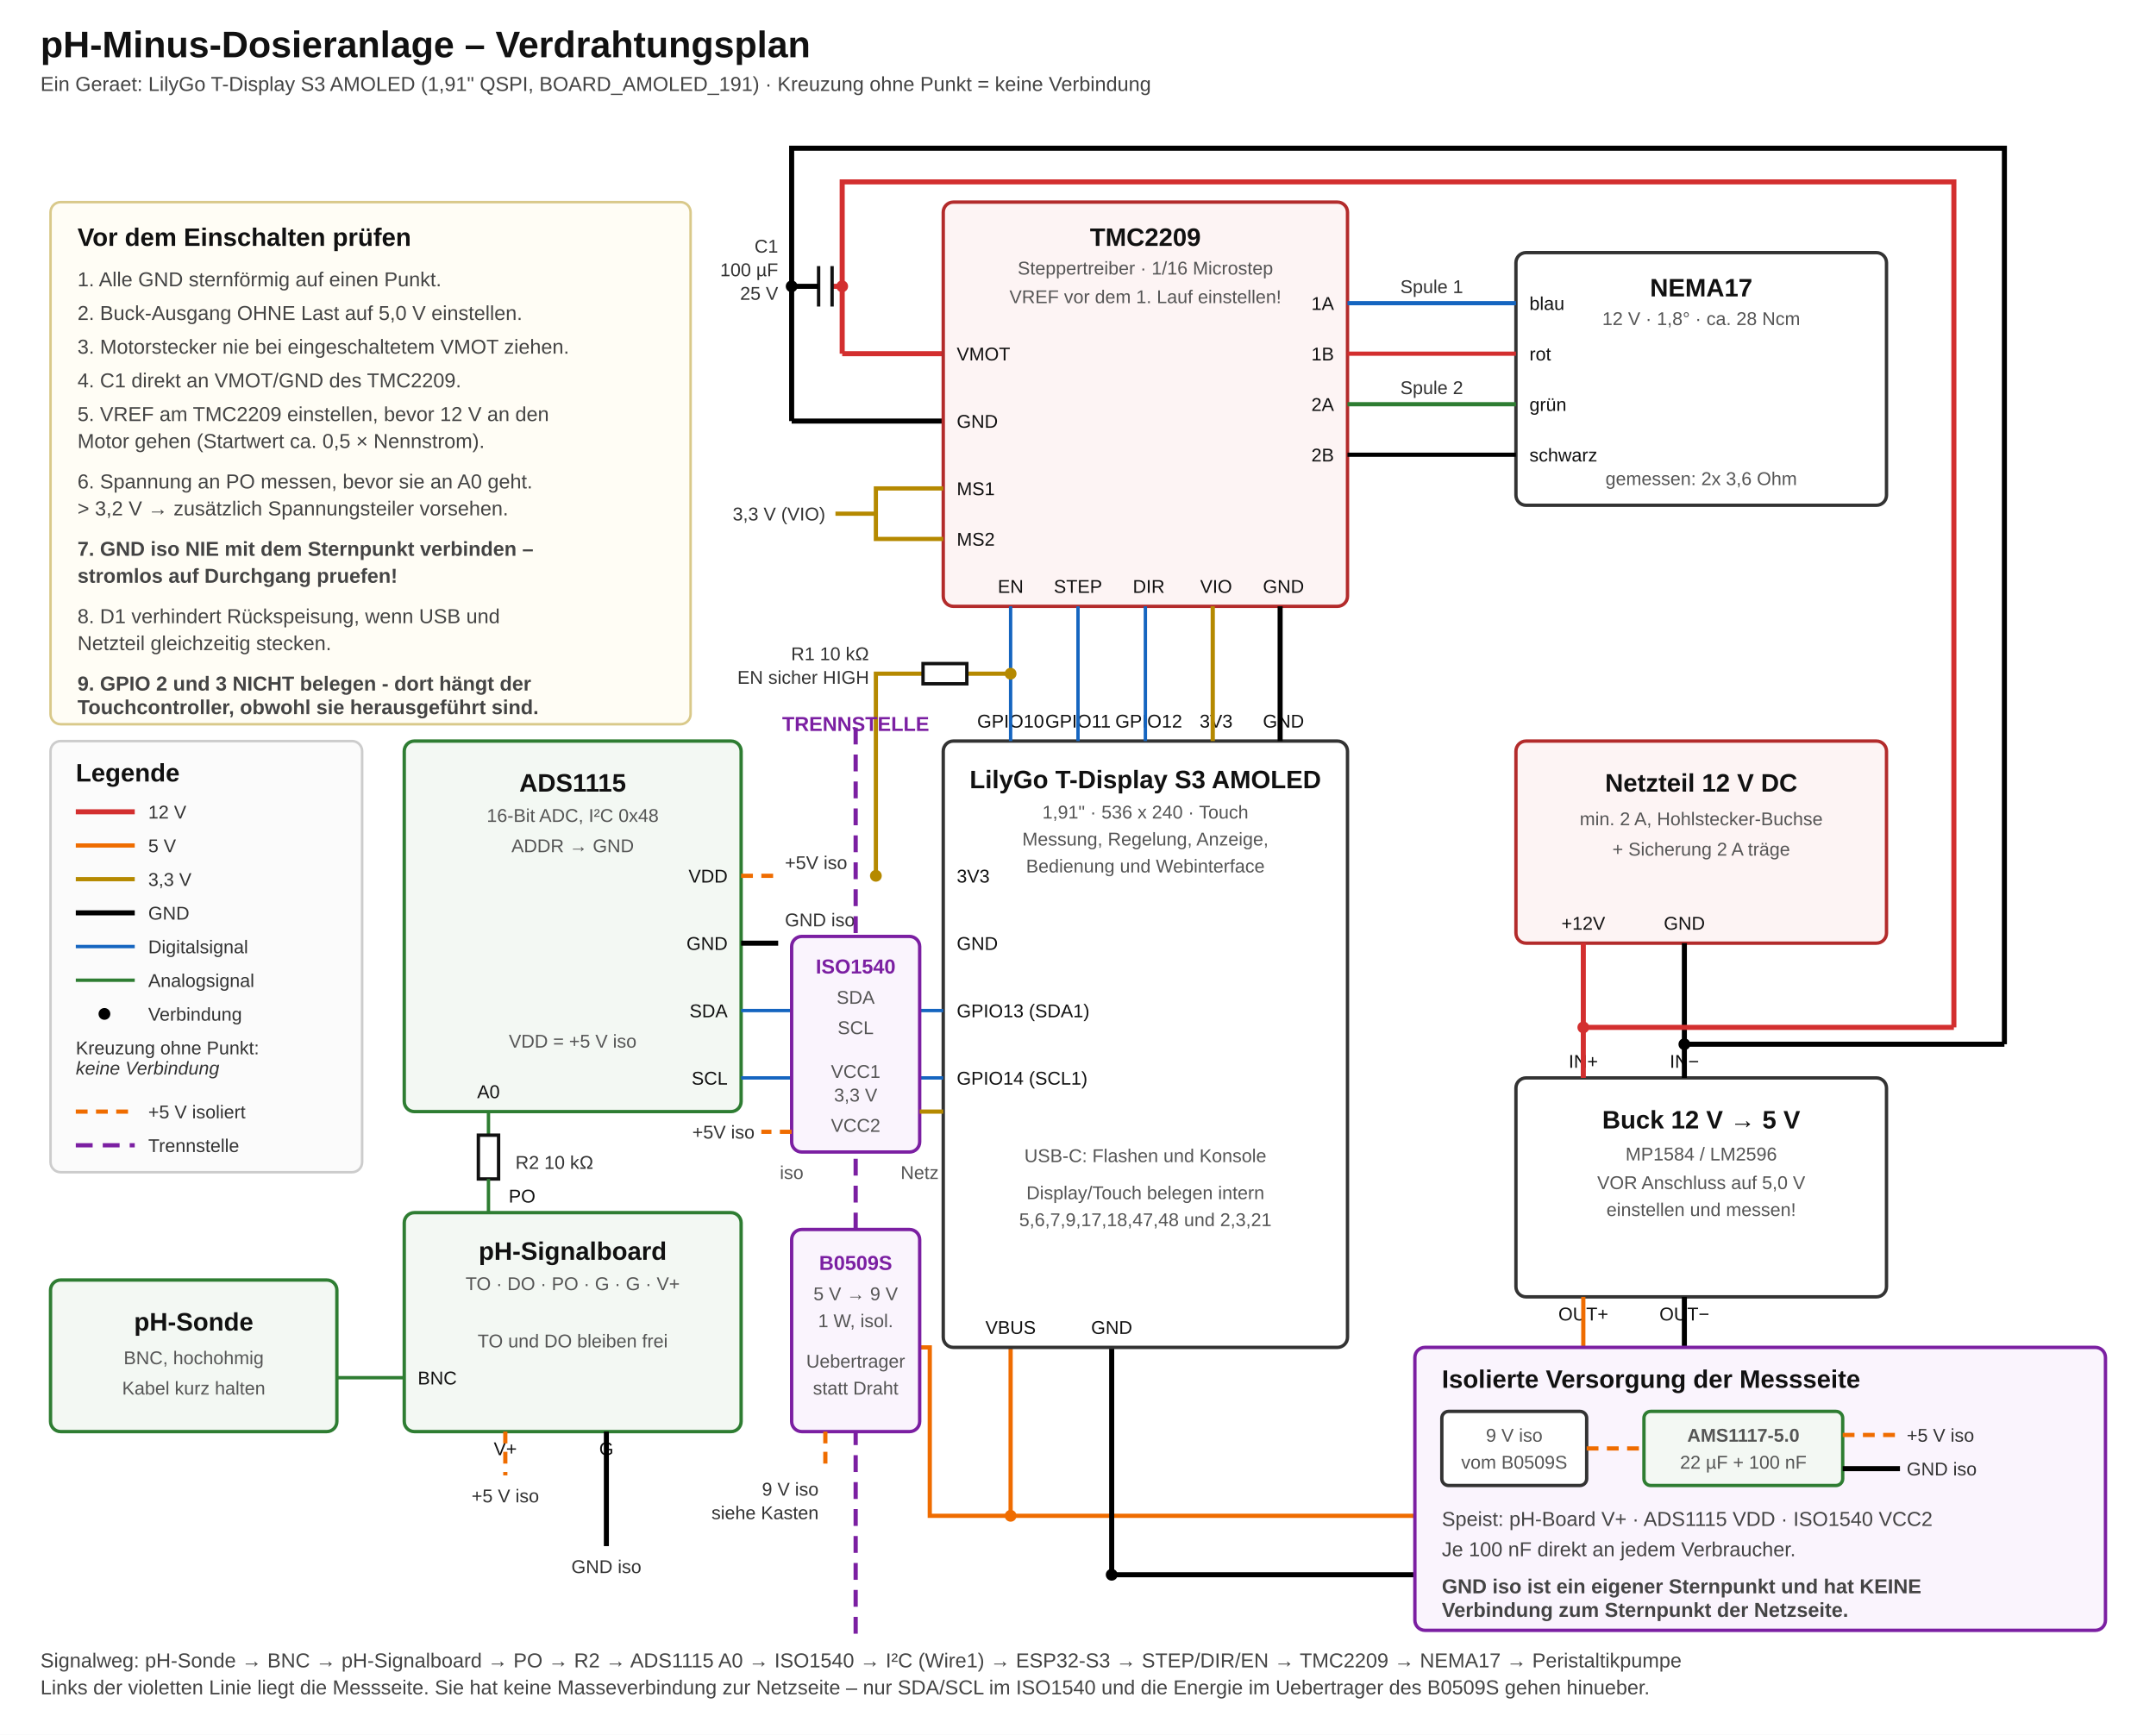
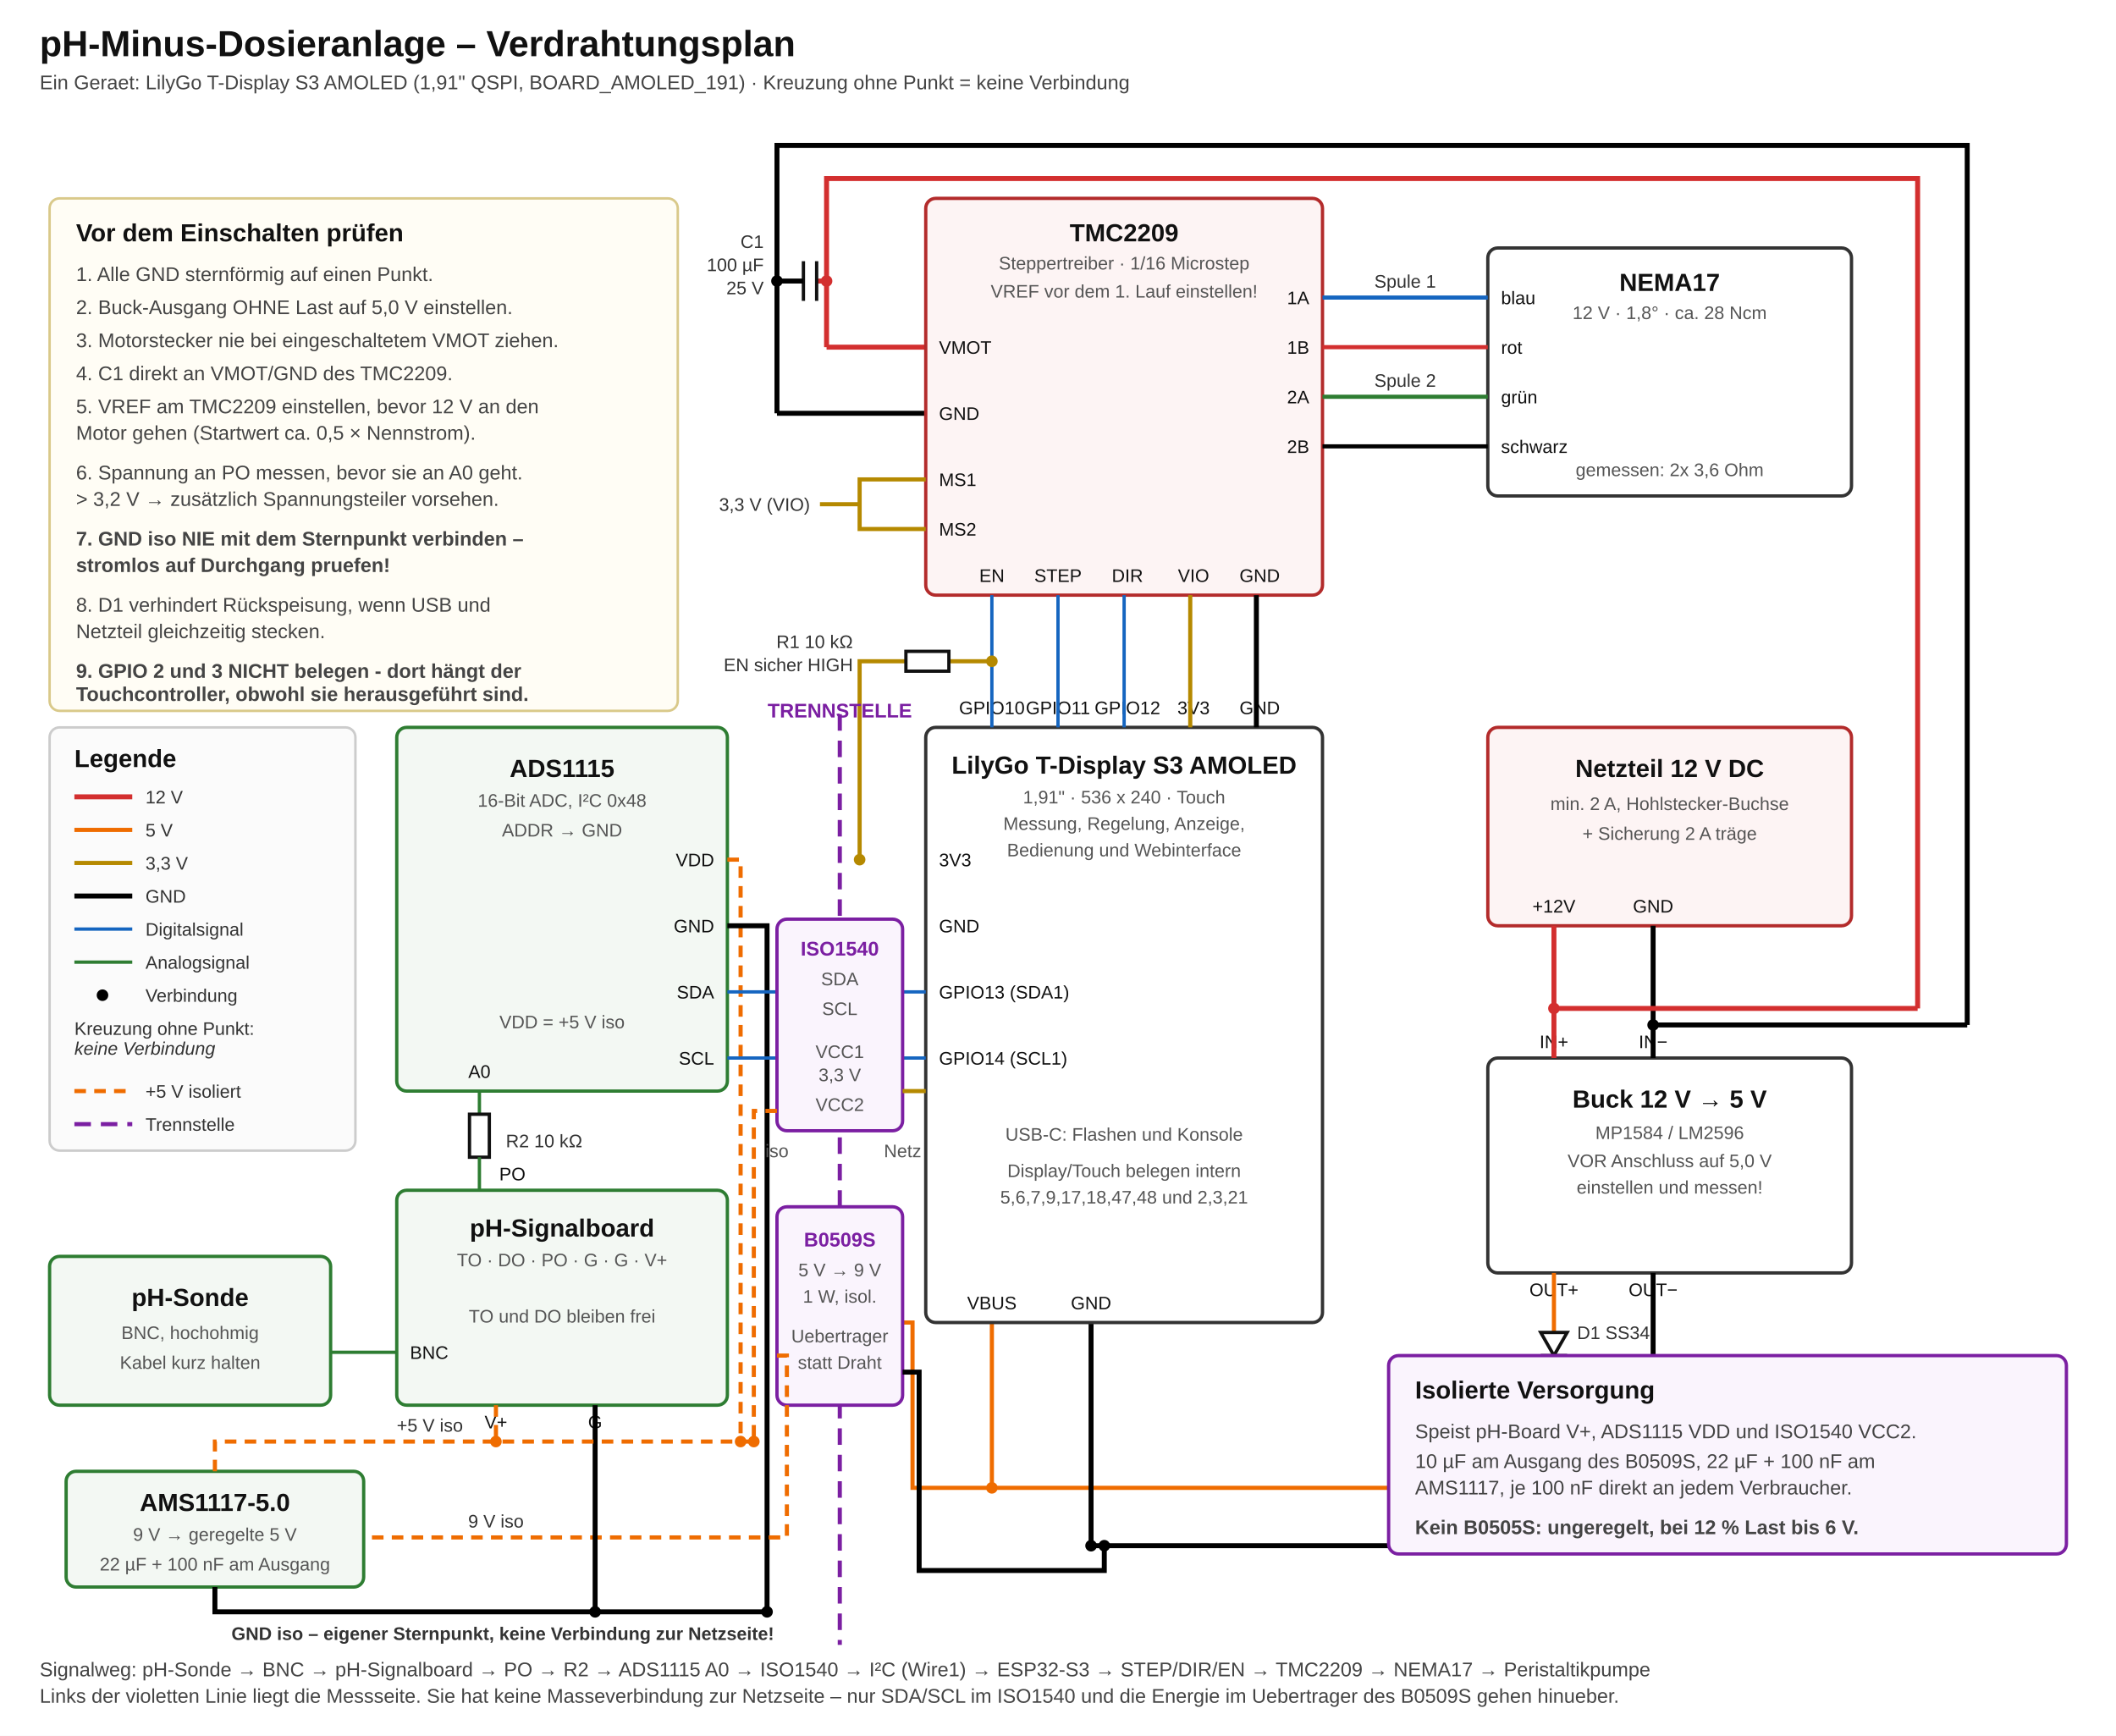
- <svg xmlns="http://www.w3.org/2000/svg" viewBox="0 0 1280 1030" width="1280" height="1030" font-family="Segoe UI, Arial, sans-serif">
+ <svg xmlns="http://www.w3.org/2000/svg" viewBox="0 0 1280 1050" width="1280" height="1050" font-family="Segoe UI, Arial, sans-serif">
  <style>
  .bx   { fill:#ffffff; stroke:#333333; stroke-width:2; }
  .bxa  { fill:#f3f8f3; stroke:#2e7d32; stroke-width:2; }
  .bxp  { fill:#fdf4f4; stroke:#b32b2b; stroke-width:2; }
  .bxo  { fill:#fafafa; stroke:#999999; stroke-width:2; stroke-dasharray:6 4; }
  .t    { font-size:15px; font-weight:600; fill:#111; }
  .s    { font-size:11px; fill:#555; }
  .p    { font-size:11px; fill:#111; }
  .lbl  { font-size:11px; fill:#333; }
  .note { font-size:12px; fill:#444; }
  .w12  { stroke:#d32f2f; stroke-width:3; fill:none; }
  .w5   { stroke:#ef6c00; stroke-width:2.5; fill:none; }
  .w33  { stroke:#b58900; stroke-width:2.5; fill:none; }
  .wg   { stroke:#000000; stroke-width:3; fill:none; }
  .wsig { stroke:#1565c0; stroke-width:2; fill:none; }
  .wana { stroke:#2e7d32; stroke-width:2; fill:none; }
  .mr   { stroke:#d32f2f; stroke-width:2.5; fill:none; }
  .mg   { stroke:#2e7d32; stroke-width:2.5; fill:none; }
  .mb   { stroke:#1565c0; stroke-width:2.5; fill:none; }
  .mk   { stroke:#000000; stroke-width:2.5; fill:none; }
  .comp { stroke:#111; stroke-width:2; fill:#fff; }
  .wrf  { stroke:#7b4fc9; stroke-width:2.5; fill:none; stroke-dasharray:9 6; }
  .w5o  { stroke:#ef6c00; stroke-width:2.5; fill:none; stroke-dasharray:7 5; }
  .iso  { stroke:#7b1fa2; stroke-width:2.5; fill:none; stroke-dasharray:10 6; }
  .bxi  { fill:#faf4fd; stroke:#7b1fa2; stroke-width:2; }
  .isot { font-size:12px; font-weight:700; fill:#7b1fa2; }
</style>
-   <rect x="0" y="0" width="1280" height="1030" fill="#ffffff" />
+   <rect x="0" y="0" width="1280" height="1050" fill="#ffffff" />
  <text x="24" y="34" font-size="22" font-weight="700" fill="#111">pH-Minus-Dosieranlage – Verdrahtungsplan</text>
  <text x="24" y="54" class="note">Ein Geraet: LilyGo T-Display S3 AMOLED (1,91" QSPI, BOARD_AMOLED_191) · Kreuzung ohne Punkt = keine Verbindung</text>
  <path class="wg" d="M 1190 620 L 1190 88 L 470 88 L 470 250" />
  <path class="w12" d="M 1160 610 L 1160 108 L 500 108 L 500 210" />
  <path class="w12" d="M 500 210 L 560 210" />
  <path class="wg" d="M 470 250 L 560 250" />
  <path class="w12" d="M 500 170 L 494 170" />
  <line x1="494" y1="158" x2="494" y2="182" class="comp" />
  <path d="M 486 158 L 486 182" class="comp" />
  <path class="wg" d="M 486 170 L 470 170" />
  <text x="462" y="150" text-anchor="end" class="lbl">C1</text>
  <text x="462" y="164" text-anchor="end" class="lbl">100 µF</text>
  <text x="462" y="178" text-anchor="end" class="lbl">25 V</text>
  <circle cx="500" cy="170" r="3.5" fill="#d32f2f" />
  <circle cx="470" cy="170" r="3.5" fill="#000" />
  <rect x="560" y="120" width="240" height="240" rx="6" class="bxp" />
  <text x="680" y="146" text-anchor="middle" class="t">TMC2209</text>
  <text x="680" y="163" text-anchor="middle" class="s">Steppertreiber · 1/16 Microstep</text>
  <text x="680" y="180" text-anchor="middle" class="s">VREF vor dem 1. Lauf einstellen!</text>
  <text x="568" y="214" class="p">VMOT</text>
  <text x="568" y="254" class="p">GND</text>
  <text x="568" y="294" class="p">MS1</text>
  <text x="568" y="324" class="p">MS2</text>
  <text x="792" y="184" text-anchor="end" class="p">1A</text>
  <text x="792" y="214" text-anchor="end" class="p">1B</text>
  <text x="792" y="244" text-anchor="end" class="p">2A</text>
  <text x="792" y="274" text-anchor="end" class="p">2B</text>
  <text x="600" y="352" text-anchor="middle" class="p">EN</text>
  <text x="640" y="352" text-anchor="middle" class="p">STEP</text>
  <text x="682" y="352" text-anchor="middle" class="p">DIR</text>
  <text x="722" y="352" text-anchor="middle" class="p">VIO</text>
  <text x="762" y="352" text-anchor="middle" class="p">GND</text>
  <path class="w33" d="M 560 290 L 520 290 L 520 320 L 560 320" />
  <path class="w33" d="M 520 305 L 496 305" />
  <text x="490" y="309" text-anchor="end" class="lbl">3,3 V (VIO)</text>
  <rect x="900" y="150" width="220" height="150" rx="6" class="bx" />
  <text x="1010" y="176" text-anchor="middle" class="t">NEMA17</text>
  <text x="1010" y="193" text-anchor="middle" class="s">12 V · 1,8° · ca. 28 Ncm</text>
  <text x="1010" y="288" text-anchor="middle" class="s">gemessen: 2x 3,6 Ohm</text>
  <text x="908" y="184" class="p">blau</text>
  <text x="908" y="214" class="p">rot</text>
  <text x="908" y="244" class="p">grün</text>
  <text x="908" y="274" class="p">schwarz</text>
  <path class="mb" d="M 800 180 L 900 180" />
  <path class="mr" d="M 800 210 L 900 210" />
  <path class="mg" d="M 800 240 L 900 240" />
  <path class="mk" d="M 800 270 L 900 270" />
  <text x="850" y="174" text-anchor="middle" class="lbl">Spule 1</text>
  <text x="850" y="234" text-anchor="middle" class="lbl">Spule 2</text>
  <rect x="900" y="440" width="220" height="120" rx="6" class="bxp" />
  <text x="1010" y="470" text-anchor="middle" class="t">Netzteil 12 V DC</text>
  <text x="1010" y="490" text-anchor="middle" class="s">min. 2 A, Hohlstecker-Buchse</text>
  <text x="1010" y="508" text-anchor="middle" class="s">+ Sicherung 2 A träge</text>
  <text x="940" y="552" text-anchor="middle" class="p">+12V</text>
  <text x="1000" y="552" text-anchor="middle" class="p">GND</text>
  <rect x="900" y="640" width="220" height="130" rx="6" class="bx" />
  <text x="1010" y="670" text-anchor="middle" class="t">Buck 12 V → 5 V</text>
  <text x="1010" y="689" text-anchor="middle" class="s">MP1584 / LM2596</text>
  <text x="1010" y="706" text-anchor="middle" class="s">VOR Anschluss auf 5,0 V</text>
  <text x="1010" y="722" text-anchor="middle" class="s">einstellen und messen!</text>
  <text x="940" y="634" text-anchor="middle" class="p">IN+</text>
  <text x="1000" y="634" text-anchor="middle" class="p">IN−</text>
  <text x="940" y="784" text-anchor="middle" class="p">OUT+</text>
  <text x="1000" y="784" text-anchor="middle" class="p">OUT−</text>
  <path class="w12" d="M 940 560 L 940 640" />
  <path class="wg" d="M 1000 560 L 1000 640" />
  <path class="w12" d="M 940 610 L 1160 610" />
  <path class="wg" d="M 1000 620 L 1190 620" />
  <circle cx="940" cy="610" r="3.5" fill="#d32f2f" />
  <circle cx="1000" cy="620" r="3.5" fill="#000" />
  <path class="w5" d="M 940 770 L 940 830" />
  <path d="M 932 806 L 948 806 L 940 820 Z" class="comp" />
  <line x1="932" y1="820" x2="948" y2="820" class="comp" />
  <text x="954" y="810" class="lbl">D1 SS34</text>
  <path class="w5" d="M 940 830 L 940 900 L 600 900 L 600 800" />
  <path class="w5" d="M 600 900 L 552 900 L 552 800 L 546 800" />
  <circle cx="600" cy="900" r="3.5" fill="#ef6c00" />
  <path class="wg" d="M 1000 770 L 1000 935 L 660 935 L 660 800" />
  <circle cx="660" cy="935" r="3.5" fill="#000" />
  <rect x="560" y="440" width="240" height="360" rx="6" class="bx" />
  <text x="680" y="468" text-anchor="middle" class="t">LilyGo T-Display S3 AMOLED</text>
  <text x="680" y="486" text-anchor="middle" class="s">1,91" · 536 x 240 · Touch</text>
  <text x="680" y="502" text-anchor="middle" class="s">Messung, Regelung, Anzeige,</text>
  <text x="680" y="518" text-anchor="middle" class="s">Bedienung und Webinterface</text>
  <text x="680" y="690" text-anchor="middle" class="s">USB-C: Flashen und Konsole</text>
  <text x="680" y="712" text-anchor="middle" class="s">Display/Touch belegen intern</text>
  <text x="680" y="728" text-anchor="middle" class="s">5,6,7,9,17,18,47,48 und 2,3,21</text>
  <text x="600" y="432" text-anchor="middle" class="p">GPIO10</text>
  <text x="640" y="432" text-anchor="middle" class="p">GPIO11</text>
  <text x="682" y="432" text-anchor="middle" class="p">GPIO12</text>
  <text x="722" y="432" text-anchor="middle" class="p">3V3</text>
  <text x="762" y="432" text-anchor="middle" class="p">GND</text>
  <text x="568" y="524" class="p">3V3</text>
  <text x="568" y="564" class="p">GND</text>
  <text x="568" y="604" class="p">GPIO13 (SDA1)</text>
  <text x="568" y="644" class="p">GPIO14 (SCL1)</text>
  <text x="600" y="792" text-anchor="middle" class="p">VBUS</text>
  <text x="660" y="792" text-anchor="middle" class="p">GND</text>
  <path class="wsig" d="M 600 440 L 600 360" />
  <path class="wsig" d="M 640 440 L 640 360" />
  <path class="wsig" d="M 680 440 L 680 360" />
  <path class="w33" d="M 720 440 L 720 360" />
  <path class="wg" d="M 760 440 L 760 360" />
  <path class="w33" d="M 600 400 L 545 400 L 520 400 L 520 520" />
  <rect x="548" y="394" width="26" height="12" class="comp" />
  <circle cx="600" cy="400" r="3.5" fill="#b58900" />
  <circle cx="520" cy="520" r="3.5" fill="#b58900" />
  <text x="516" y="392" text-anchor="end" class="lbl">R1 10 kΩ</text>
  <text x="516" y="406" text-anchor="end" class="lbl">EN sicher HIGH</text>
  <rect x="240" y="440" width="200" height="220" rx="6" class="bxa" />
  <text x="340" y="470" text-anchor="middle" class="t">ADS1115</text>
  <text x="340" y="488" text-anchor="middle" class="s">16-Bit ADC, I²C 0x48</text>
  <text x="340" y="506" text-anchor="middle" class="s">ADDR → GND</text>
  <text x="340" y="622" text-anchor="middle" class="s">VDD = +5 V iso</text>
  <text x="432" y="524" text-anchor="end" class="p">VDD</text>
  <text x="432" y="564" text-anchor="end" class="p">GND</text>
  <text x="432" y="604" text-anchor="end" class="p">SDA</text>
  <text x="432" y="644" text-anchor="end" class="p">SCL</text>
  <text x="290" y="652" text-anchor="middle" class="p">A0</text>
-   <path class="w5o" d="M 440 520 L 462 520" />
-   <text x="466" y="516" class="lbl" fill="#ef6c00" font-size="10">+5V iso</text>
-   <path class="wg" d="M 440 560 L 462 560" />
-   <text x="466" y="550" class="lbl" font-size="10">GND iso</text>
+   <path class="w5o" d="M 440 520 L 448 520 L 448 872" />
+   <path class="wg" d="M 440 560 L 464 560 L 464 975" />
  <path class="wsig" d="M 440 600 L 470 600" />
  <path class="wsig" d="M 440 640 L 470 640" />
  <path class="wsig" d="M 546 600 L 560 600" />
  <path class="wsig" d="M 546 640 L 560 640" />
  <path class="wana" d="M 290 660 L 290 674" />
  <rect x="284" y="674" width="12" height="26" class="comp" />
  <path class="wana" d="M 290 700 L 290 720" />
  <text x="306" y="694" class="lbl">R2 10 kΩ</text>
  <rect x="240" y="720" width="200" height="130" rx="6" class="bxa" />
  <text x="340" y="748" text-anchor="middle" class="t">pH-Signalboard</text>
  <text x="340" y="766" text-anchor="middle" class="s">TO · DO · PO · G · G · V+</text>
  <text x="340" y="800" text-anchor="middle" class="s">TO und DO bleiben frei</text>
  <text x="302" y="714" class="p">PO</text>
  <text x="300" y="864" text-anchor="middle" class="p">V+</text>
  <text x="360" y="864" text-anchor="middle" class="p">G</text>
  <text x="248" y="822" class="p">BNC</text>
  <rect x="30" y="760" width="170" height="90" rx="6" class="bxa" />
  <text x="115" y="790" text-anchor="middle" class="t">pH-Sonde</text>
  <text x="115" y="810" text-anchor="middle" class="s">BNC, hochohmig</text>
  <text x="115" y="828" text-anchor="middle" class="s">Kabel kurz halten</text>
  <path class="wana" d="M 200 818 L 240 818" />
-   <path class="iso" d="M 508 432 L 508 972" />
+   <path class="iso" d="M 508 432 L 508 995" />
  <text x="508" y="434" text-anchor="middle" class="isot" font-size="11">TRENNSTELLE</text>
  <rect x="470" y="556" width="76" height="128" rx="6" class="bxi" />
  <text x="508" y="578" text-anchor="middle" class="isot">ISO1540</text>
  <text x="508" y="596" text-anchor="middle" class="s">SDA</text>
  <text x="508" y="614" text-anchor="middle" class="s">SCL</text>
  <text x="508" y="640" text-anchor="middle" class="s">VCC1</text>
  <text x="508" y="654" text-anchor="middle" class="s">3,3 V</text>
  <text x="508" y="672" text-anchor="middle" class="s">VCC2</text>
  <text x="470" y="700" text-anchor="middle" class="s">iso</text>
  <text x="546" y="700" text-anchor="middle" class="s">Netz</text>
  <path class="w33" d="M 546 660 L 560 660" />
-   <path class="w5o" d="M 470 672 L 452 672" />
-   <text x="448" y="676" text-anchor="end" class="lbl" fill="#ef6c00" font-size="10">+5V iso</text>
+   <path class="w5o" d="M 470 672 L 456 672 L 456 872" />
  <rect x="470" y="730" width="76" height="120" rx="6" class="bxi" />
  <text x="508" y="754" text-anchor="middle" class="isot">B0509S</text>
  <text x="508" y="772" text-anchor="middle" class="s">5 V → 9 V</text>
  <text x="508" y="788" text-anchor="middle" class="s">1 W, isol.</text>
  <text x="508" y="812" text-anchor="middle" class="s">Uebertrager</text>
  <text x="508" y="828" text-anchor="middle" class="s">statt Draht</text>
-   <path class="w5o" d="M 490 850 L 490 872" />
-   <text x="486" y="888" text-anchor="end" class="lbl" fill="#ef6c00">9 V iso</text>
-   <text x="486" y="902" text-anchor="end" class="lbl" font-size="10">siehe Kasten</text>
-   <path class="w5o" d="M 300 850 L 300 876" />
-   <text x="300" y="892" text-anchor="middle" class="lbl" fill="#ef6c00">+5 V iso</text>
-   <path class="wg" d="M 360 850 L 360 918" />
-   <text x="360" y="934" text-anchor="middle" class="lbl">GND iso</text>
+   <path class="w5o" d="M 470 820 L 476 820 L 476 930 L 220 930" />
+   <text x="300" y="924" text-anchor="middle" class="lbl" fill="#ef6c00">9 V iso</text>
+   <path class="wg" d="M 546 830 L 556 830 L 556 950 L 668 950 L 668 935" />
+   <circle cx="668" cy="935" r="3.5" fill="#000" />
+   <path class="w5o" d="M 300 850 L 300 872" />
+   <path class="wg" d="M 360 850 L 360 975" />
+   <circle cx="300" cy="872" r="3.5" fill="#ef6c00" />
+   <circle cx="360" cy="975" r="3.5" fill="#000" />
+   <circle cx="448" cy="872" r="3.5" fill="#ef6c00" />
+   <circle cx="456" cy="872" r="3.5" fill="#ef6c00" />
+   <circle cx="464" cy="975" r="3.5" fill="#000" />
  <rect x="30" y="440" width="185" height="256" rx="6" fill="#fbfbfb" stroke="#ccc" stroke-width="1.5" />
  <text x="45" y="464" class="t">Legende</text>
  <line x1="45" y1="482" x2="80" y2="482" class="w12" />
  <text x="88" y="486" class="lbl">12 V</text>
  <line x1="45" y1="502" x2="80" y2="502" class="w5" />
  <text x="88" y="506" class="lbl">5 V</text>
  <line x1="45" y1="522" x2="80" y2="522" class="w33" />
  <text x="88" y="526" class="lbl">3,3 V</text>
  <line x1="45" y1="542" x2="80" y2="542" class="wg" />
  <text x="88" y="546" class="lbl">GND</text>
  <line x1="45" y1="562" x2="80" y2="562" class="wsig" />
  <text x="88" y="566" class="lbl">Digitalsignal</text>
  <line x1="45" y1="582" x2="80" y2="582" class="wana" />
  <text x="88" y="586" class="lbl">Analogsignal</text>
  <circle cx="62" cy="602" r="3.5" fill="#000" />
  <text x="88" y="606" class="lbl">Verbindung</text>
  <text x="45" y="626" class="lbl">Kreuzung ohne Punkt:</text>
  <text x="45" y="638" class="lbl" font-style="italic">keine Verbindung</text>
  <line x1="45" y1="660" x2="80" y2="660" class="w5o" />
  <text x="88" y="664" class="lbl">+5 V isoliert</text>
  <line x1="45" y1="680" x2="80" y2="680" class="iso" />
  <text x="88" y="684" class="lbl">Trennstelle</text>
  <rect x="30" y="120" width="380" height="310" rx="6" fill="#fffdf5" stroke="#d9c98a" stroke-width="1.5" />
  <text x="46" y="146" class="t">Vor dem Einschalten prüfen</text>
  <text x="46" y="170" class="note">1. Alle GND sternförmig auf einen Punkt.</text>
  <text x="46" y="190" class="note">2. Buck-Ausgang OHNE Last auf 5,0 V einstellen.</text>
  <text x="46" y="210" class="note">3. Motorstecker nie bei eingeschaltetem VMOT ziehen.</text>
  <text x="46" y="230" class="note">4. C1 direkt an VMOT/GND des TMC2209.</text>
  <text x="46" y="250" class="note">5. VREF am TMC2209 einstellen, bevor 12 V an den</text>
  <text x="46" y="266" class="note">    Motor gehen (Startwert ca. 0,5 × Nennstrom).</text>
  <text x="46" y="290" class="note">6. Spannung an PO messen, bevor sie an A0 geht.</text>
  <text x="46" y="306" class="note">    &gt; 3,2 V → zusätzlich Spannungsteiler vorsehen.</text>
  <text x="46" y="330" class="note" font-weight="600">7. GND iso NIE mit dem Sternpunkt verbinden –</text>
  <text x="46" y="346" class="note" font-weight="600">    stromlos auf Durchgang pruefen!</text>
  <text x="46" y="370" class="note">8. D1 verhindert Rückspeisung, wenn USB und</text>
  <text x="46" y="386" class="note">    Netzteil gleichzeitig stecken.</text>
  <text x="46" y="410" class="note" font-weight="600">9. GPIO 2 und 3 NICHT belegen - dort hängt der</text>
  <text x="46" y="424" class="note" font-weight="600">    Touchcontroller, obwohl sie herausgeführt sind.</text>
-   <rect x="840" y="800" width="410" height="168" rx="6" class="bxi" />
-   <text x="856" y="824" class="t" fill="#7b1fa2">Isolierte Versorgung der Messseite</text>
-   <rect x="856" y="838" width="86" height="44" rx="4" class="bx" />
-   <text x="899" y="856" text-anchor="middle" class="s">9 V iso</text>
-   <text x="899" y="872" text-anchor="middle" class="s">vom B0509S</text>
-   <path class="w5o" d="M 942 860 L 976 860" />
-   <rect x="976" y="838" width="118" height="44" rx="4" class="bxa" />
-   <text x="1035" y="856" text-anchor="middle" class="s" font-weight="600">AMS1117-5.0</text>
-   <text x="1035" y="872" text-anchor="middle" class="s">22 µF + 100 nF</text>
-   <path class="w5o" d="M 1094 852 L 1128 852" />
-   <path class="wg" d="M 1094 872 L 1128 872" />
-   <text x="1132" y="856" class="lbl" fill="#ef6c00">+5 V iso</text>
-   <text x="1132" y="876" class="lbl">GND iso</text>
-   <text x="856" y="906" class="note" font-size="11">Speist: pH-Board V+ · ADS1115 VDD · ISO1540 VCC2</text>
-   <text x="856" y="924" class="note" font-size="11">Je 100 nF direkt an jedem Verbraucher.</text>
-   <text x="856" y="946" class="note" font-size="11" font-weight="600" fill="#7b1fa2">GND iso ist ein eigener Sternpunkt und hat KEINE</text>
-   <text x="856" y="960" class="note" font-size="11" font-weight="600" fill="#7b1fa2">Verbindung zum Sternpunkt der Netzseite.</text>
-   <text x="24" y="990" class="note">Signalweg: pH-Sonde → BNC → pH-Signalboard → PO → R2 → ADS1115 A0 → ISO1540 → I²C (Wire1) → ESP32-S3 → STEP/DIR/EN → TMC2209 → NEMA17 → Peristaltikpumpe</text>
-   <text x="24" y="1006" class="note" fill="#7b1fa2">Links der violetten Linie liegt die Messseite. Sie hat keine Masseverbindung zur Netzseite – nur SDA/SCL im ISO1540 und die Energie im Uebertrager des B0509S gehen hinueber.</text>
+   <rect x="40" y="890" width="180" height="70" rx="6" class="bxa" />
+   <text x="130" y="914" text-anchor="middle" class="t">AMS1117-5.0</text>
+   <text x="130" y="932" text-anchor="middle" class="s">9 V → geregelte 5 V</text>
+   <text x="130" y="950" text-anchor="middle" class="s">22 µF + 100 nF am Ausgang</text>
+   <path class="w5o" d="M 130 890 L 130 872 L 456 872" />
+   <path class="wg" d="M 130 960 L 130 975 L 464 975" />
+   <text x="240" y="866" class="lbl" fill="#ef6c00">+5 V iso</text>
+   <text x="140" y="992" class="lbl" font-weight="600">GND iso – eigener Sternpunkt, keine Verbindung zur Netzseite!</text>
+   <rect x="840" y="820" width="410" height="120" rx="6" class="bxi" />
+   <text x="856" y="846" class="t" fill="#7b1fa2">Isolierte Versorgung</text>
+   <text x="856" y="870" class="note" font-size="11">Speist pH-Board V+, ADS1115 VDD und ISO1540 VCC2.</text>
+   <text x="856" y="888" class="note" font-size="11">10 µF am Ausgang des B0509S, 22 µF + 100 nF am</text>
+   <text x="856" y="904" class="note" font-size="11">AMS1117, je 100 nF direkt an jedem Verbraucher.</text>
+   <text x="856" y="928" class="note" font-size="11" font-weight="600" fill="#7b1fa2">Kein B0505S: ungeregelt, bei 12 % Last bis 6 V.</text>
+   <text x="24" y="1014" class="note">Signalweg: pH-Sonde → BNC → pH-Signalboard → PO → R2 → ADS1115 A0 → ISO1540 → I²C (Wire1) → ESP32-S3 → STEP/DIR/EN → TMC2209 → NEMA17 → Peristaltikpumpe</text>
+   <text x="24" y="1030" class="note" fill="#7b1fa2">Links der violetten Linie liegt die Messseite. Sie hat keine Masseverbindung zur Netzseite – nur SDA/SCL im ISO1540 und die Energie im Uebertrager des B0509S gehen hinueber.</text>
</svg>
